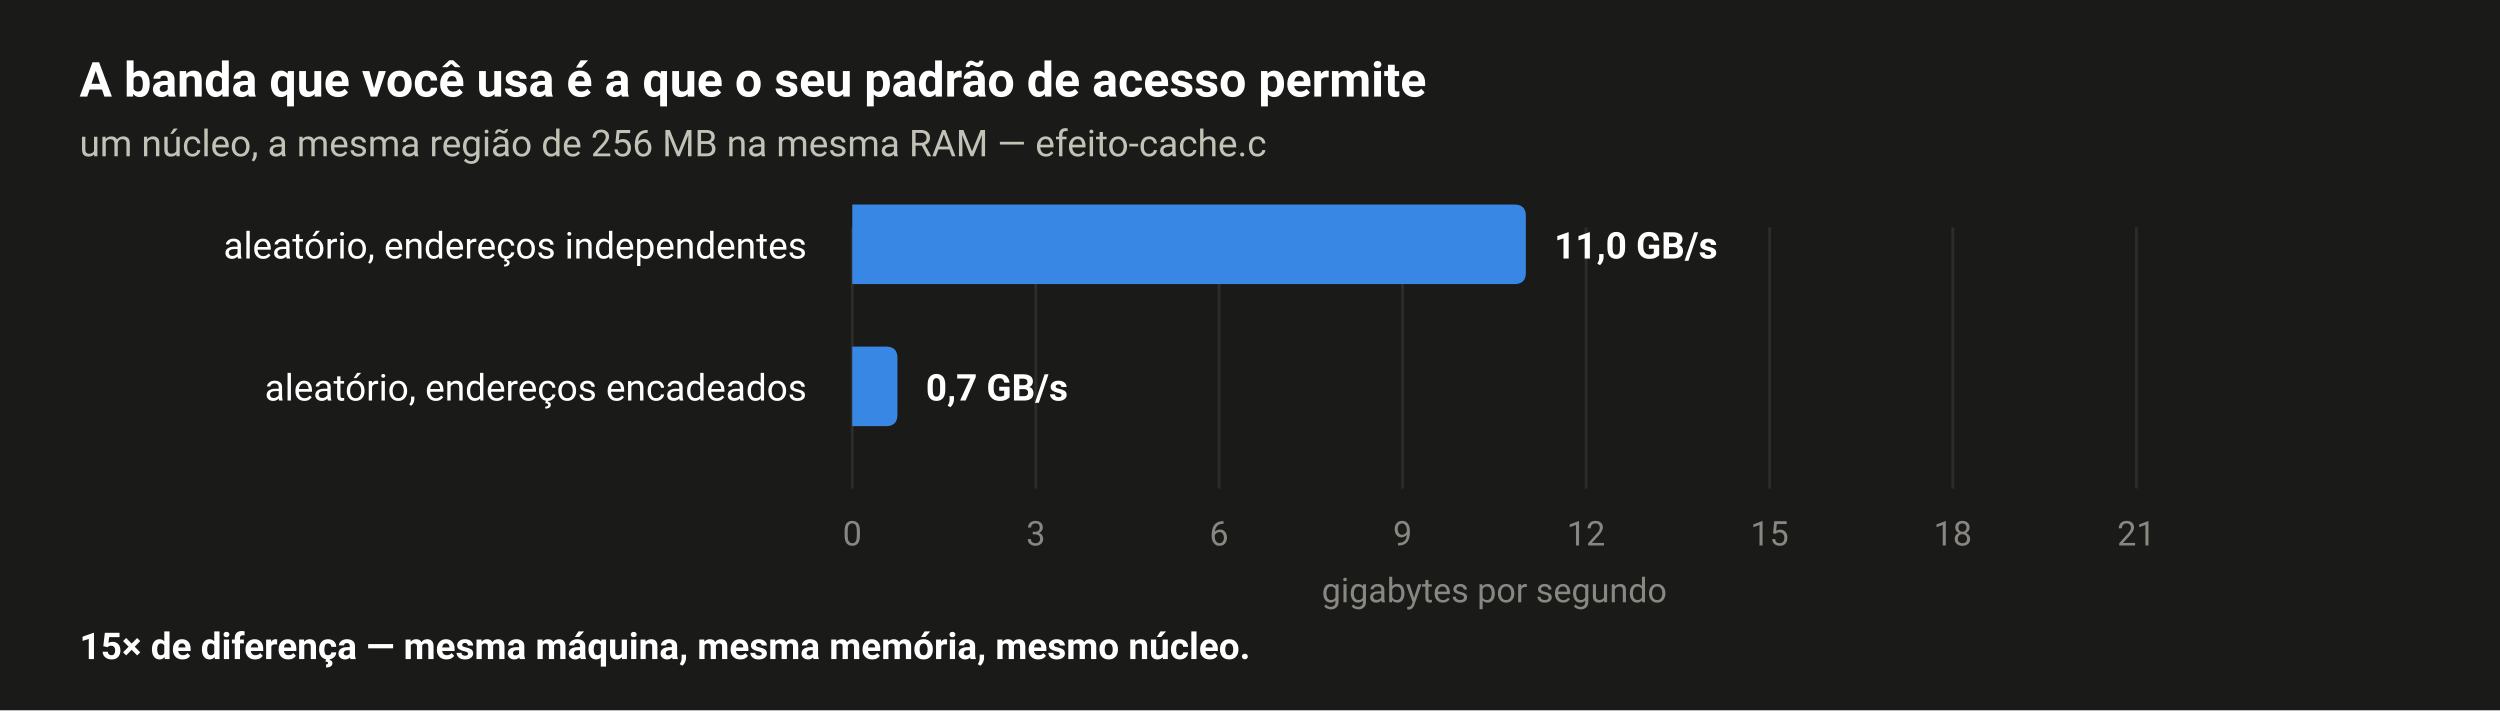
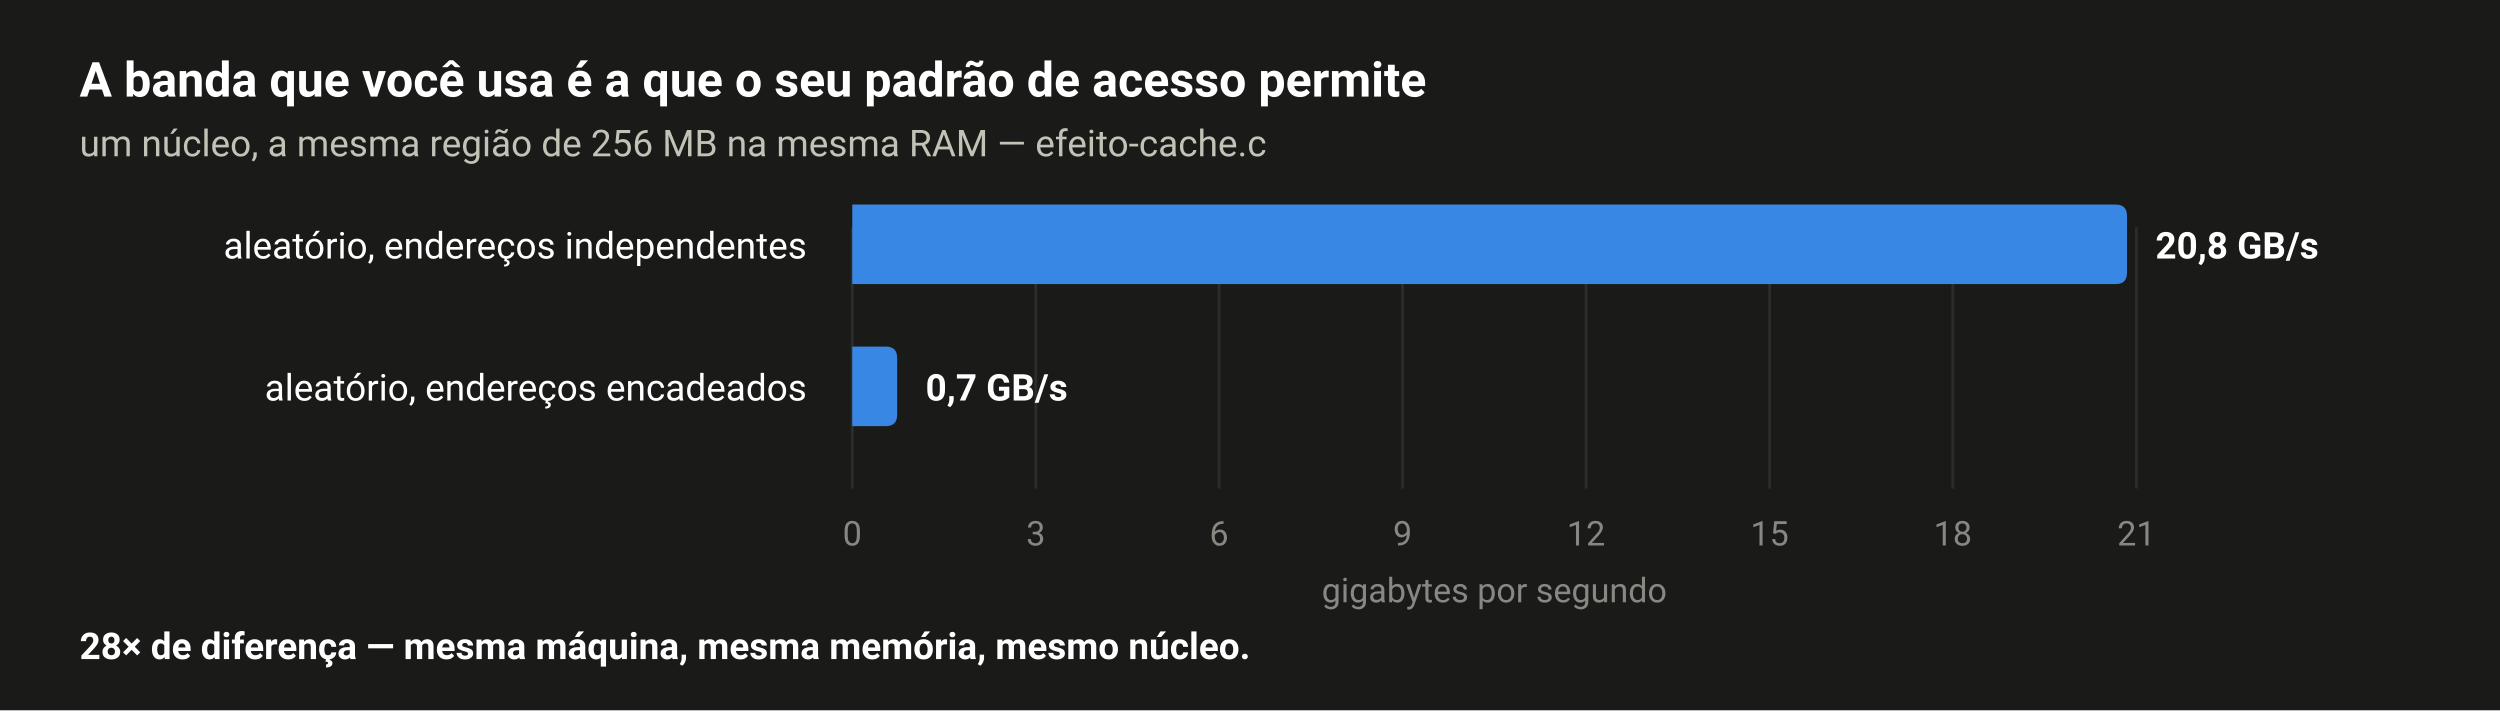
<svg xmlns="http://www.w3.org/2000/svg" viewBox="0 0 880 250" width="880" height="250" role="img" aria-labelledby="t d" font-family="system-ui, -apple-system, 'Segoe UI', Roboto, sans-serif">
  <rect width="880" height="250" fill="#1a1a19" />
  <text x="28.0" y="34.0" fill="#ffffff" font-size="17" font-weight="600" text-anchor="start" font-family="system-ui, -apple-system, 'Segoe UI', Roboto, sans-serif">A banda que você usa é a que o seu padrão de acesso permite</text>
  <text x="28.0" y="55.0" fill="#c3c2b7" font-size="13" font-weight="400" text-anchor="start" font-family="system-ui, -apple-system, 'Segoe UI', Roboto, sans-serif">um núcleo, a mesma região de 256 MB na mesma RAM — efeito-cache.c</text>
  <line x1="300.0" y1="80.0" x2="300.0" y2="172.0" stroke="#2c2c2a" stroke-width="1" />
  <text x="300.0" y="192.0" fill="#898781" font-size="12" font-weight="400" text-anchor="middle" font-family="system-ui, -apple-system, 'Segoe UI', Roboto, sans-serif" font-variant-numeric="tabular-nums">0</text>
  <line x1="364.6" y1="80.0" x2="364.6" y2="172.0" stroke="#2c2c2a" stroke-width="1" />
  <text x="364.6" y="192.0" fill="#898781" font-size="12" font-weight="400" text-anchor="middle" font-family="system-ui, -apple-system, 'Segoe UI', Roboto, sans-serif" font-variant-numeric="tabular-nums">3</text>
  <line x1="429.1" y1="80.0" x2="429.1" y2="172.0" stroke="#2c2c2a" stroke-width="1" />
  <text x="429.1" y="192.0" fill="#898781" font-size="12" font-weight="400" text-anchor="middle" font-family="system-ui, -apple-system, 'Segoe UI', Roboto, sans-serif" font-variant-numeric="tabular-nums">6</text>
  <line x1="493.7" y1="80.0" x2="493.7" y2="172.0" stroke="#2c2c2a" stroke-width="1" />
  <text x="493.7" y="192.0" fill="#898781" font-size="12" font-weight="400" text-anchor="middle" font-family="system-ui, -apple-system, 'Segoe UI', Roboto, sans-serif" font-variant-numeric="tabular-nums">9</text>
  <line x1="558.3" y1="80.0" x2="558.3" y2="172.0" stroke="#2c2c2a" stroke-width="1" />
  <text x="558.3" y="192.0" fill="#898781" font-size="12" font-weight="400" text-anchor="middle" font-family="system-ui, -apple-system, 'Segoe UI', Roboto, sans-serif" font-variant-numeric="tabular-nums">12</text>
  <line x1="622.9" y1="80.0" x2="622.9" y2="172.0" stroke="#2c2c2a" stroke-width="1" />
  <text x="622.9" y="192.0" fill="#898781" font-size="12" font-weight="400" text-anchor="middle" font-family="system-ui, -apple-system, 'Segoe UI', Roboto, sans-serif" font-variant-numeric="tabular-nums">15</text>
  <line x1="687.4" y1="80.0" x2="687.4" y2="172.0" stroke="#2c2c2a" stroke-width="1" />
  <text x="687.4" y="192.0" fill="#898781" font-size="12" font-weight="400" text-anchor="middle" font-family="system-ui, -apple-system, 'Segoe UI', Roboto, sans-serif" font-variant-numeric="tabular-nums">18</text>
  <line x1="752.0" y1="80.0" x2="752.0" y2="172.0" stroke="#2c2c2a" stroke-width="1" />
  <text x="752.0" y="192.0" fill="#898781" font-size="12" font-weight="400" text-anchor="middle" font-family="system-ui, -apple-system, 'Segoe UI', Roboto, sans-serif" font-variant-numeric="tabular-nums">21</text>
  <text x="526.0" y="212.0" fill="#898781" font-size="12" font-weight="400" text-anchor="middle" font-family="system-ui, -apple-system, 'Segoe UI', Roboto, sans-serif">gigabytes por segundo</text>
  <text x="284.0" y="91.0" fill="#ffffff" font-size="13" font-weight="400" text-anchor="end" font-family="system-ui, -apple-system, 'Segoe UI', Roboto, sans-serif">aleatório, endereços independentes</text>
-   <path d="M300.0,72.0 H533.1 Q537.1,72.0 537.1,76.0 V96.0 Q537.1,100.0 533.1,100.0 H300.0 Z" fill="#3987e5" />
-   <text x="547.1" y="91.0" fill="#ffffff" font-size="13" font-weight="600" text-anchor="start" font-family="system-ui, -apple-system, 'Segoe UI', Roboto, sans-serif" font-variant-numeric="tabular-nums">11,0 GB/s</text>
+   <path d="M300.0,72.0 H744.7 Q748.7,72.0 748.7,76.0 V96.0 Q748.7,100.0 744.7,100.0 H300.0 Z" fill="#3987e5" />
+   <text x="758.7" y="91.0" fill="#ffffff" font-size="13" font-weight="600" text-anchor="start" font-family="system-ui, -apple-system, 'Segoe UI', Roboto, sans-serif" font-variant-numeric="tabular-nums">20,8 GB/s</text>
  <text x="284.0" y="141.0" fill="#ffffff" font-size="13" font-weight="400" text-anchor="end" font-family="system-ui, -apple-system, 'Segoe UI', Roboto, sans-serif">aleatório, endereços encadeados</text>
-   <path d="M300.0,122.0 H311.9 Q315.9,122.0 315.9,126.0 V146.0 Q315.9,150.0 311.9,150.0 H300.0 Z" fill="#3987e5" />
-   <text x="325.9" y="141.0" fill="#ffffff" font-size="13" font-weight="600" text-anchor="start" font-family="system-ui, -apple-system, 'Segoe UI', Roboto, sans-serif" font-variant-numeric="tabular-nums">0,7 GB/s</text>
-   <text x="28.0" y="232.0" fill="#ffffff" font-size="13" font-weight="600" text-anchor="start" font-family="system-ui, -apple-system, 'Segoe UI', Roboto, sans-serif">15× de diferença — mesma máquina, mesma memória, mesmo núcleo.</text>
+   <path d="M300.0,122.0 H311.8 Q315.8,122.0 315.8,126.0 V146.0 Q315.8,150.0 311.8,150.0 H300.0 Z" fill="#3987e5" />
+   <text x="325.8" y="141.0" fill="#ffffff" font-size="13" font-weight="600" text-anchor="start" font-family="system-ui, -apple-system, 'Segoe UI', Roboto, sans-serif" font-variant-numeric="tabular-nums">0,7 GB/s</text>
+   <text x="28.0" y="232.0" fill="#ffffff" font-size="13" font-weight="600" text-anchor="start" font-family="system-ui, -apple-system, 'Segoe UI', Roboto, sans-serif">28× de diferença — mesma máquina, mesma memória, mesmo núcleo.</text>
</svg>
